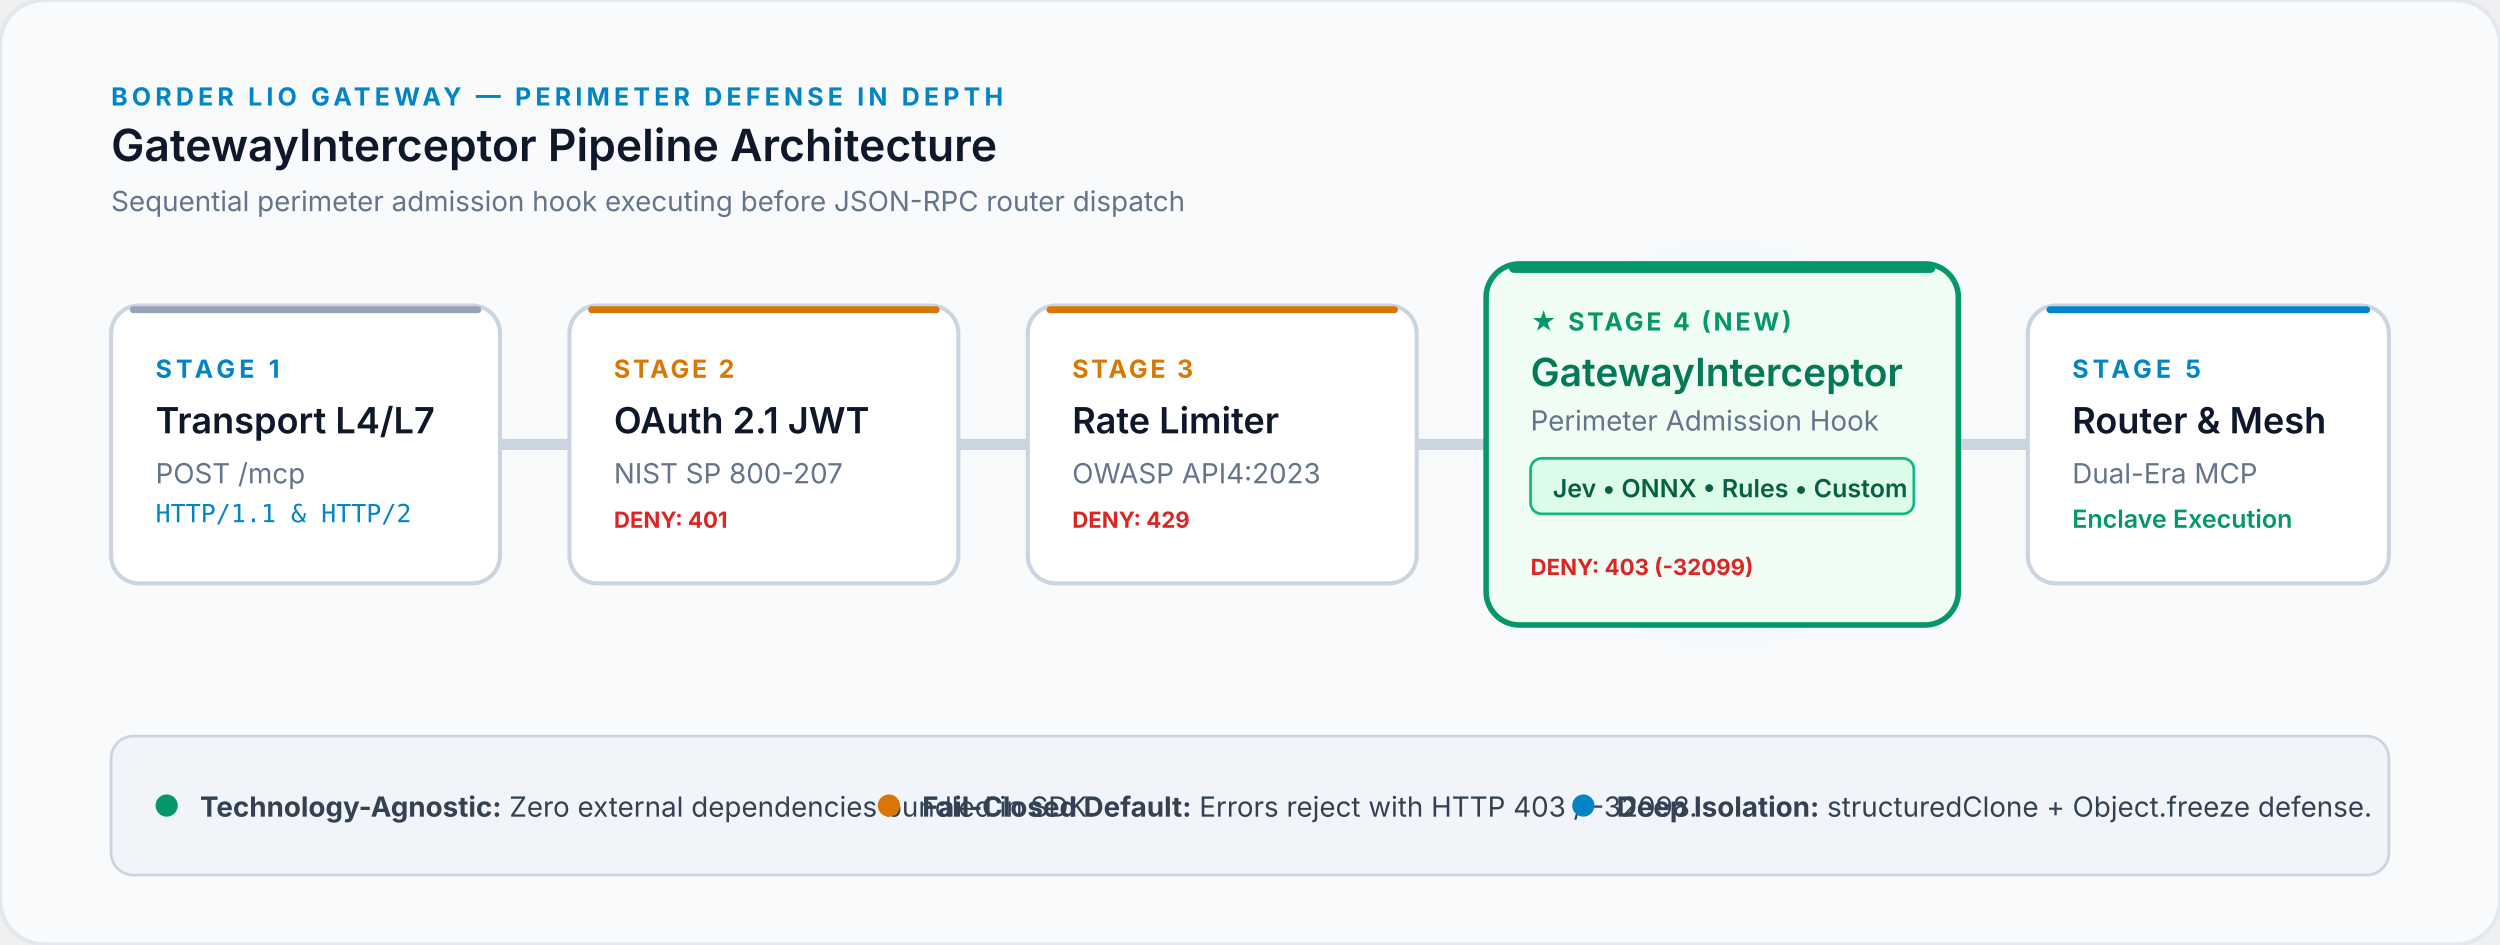
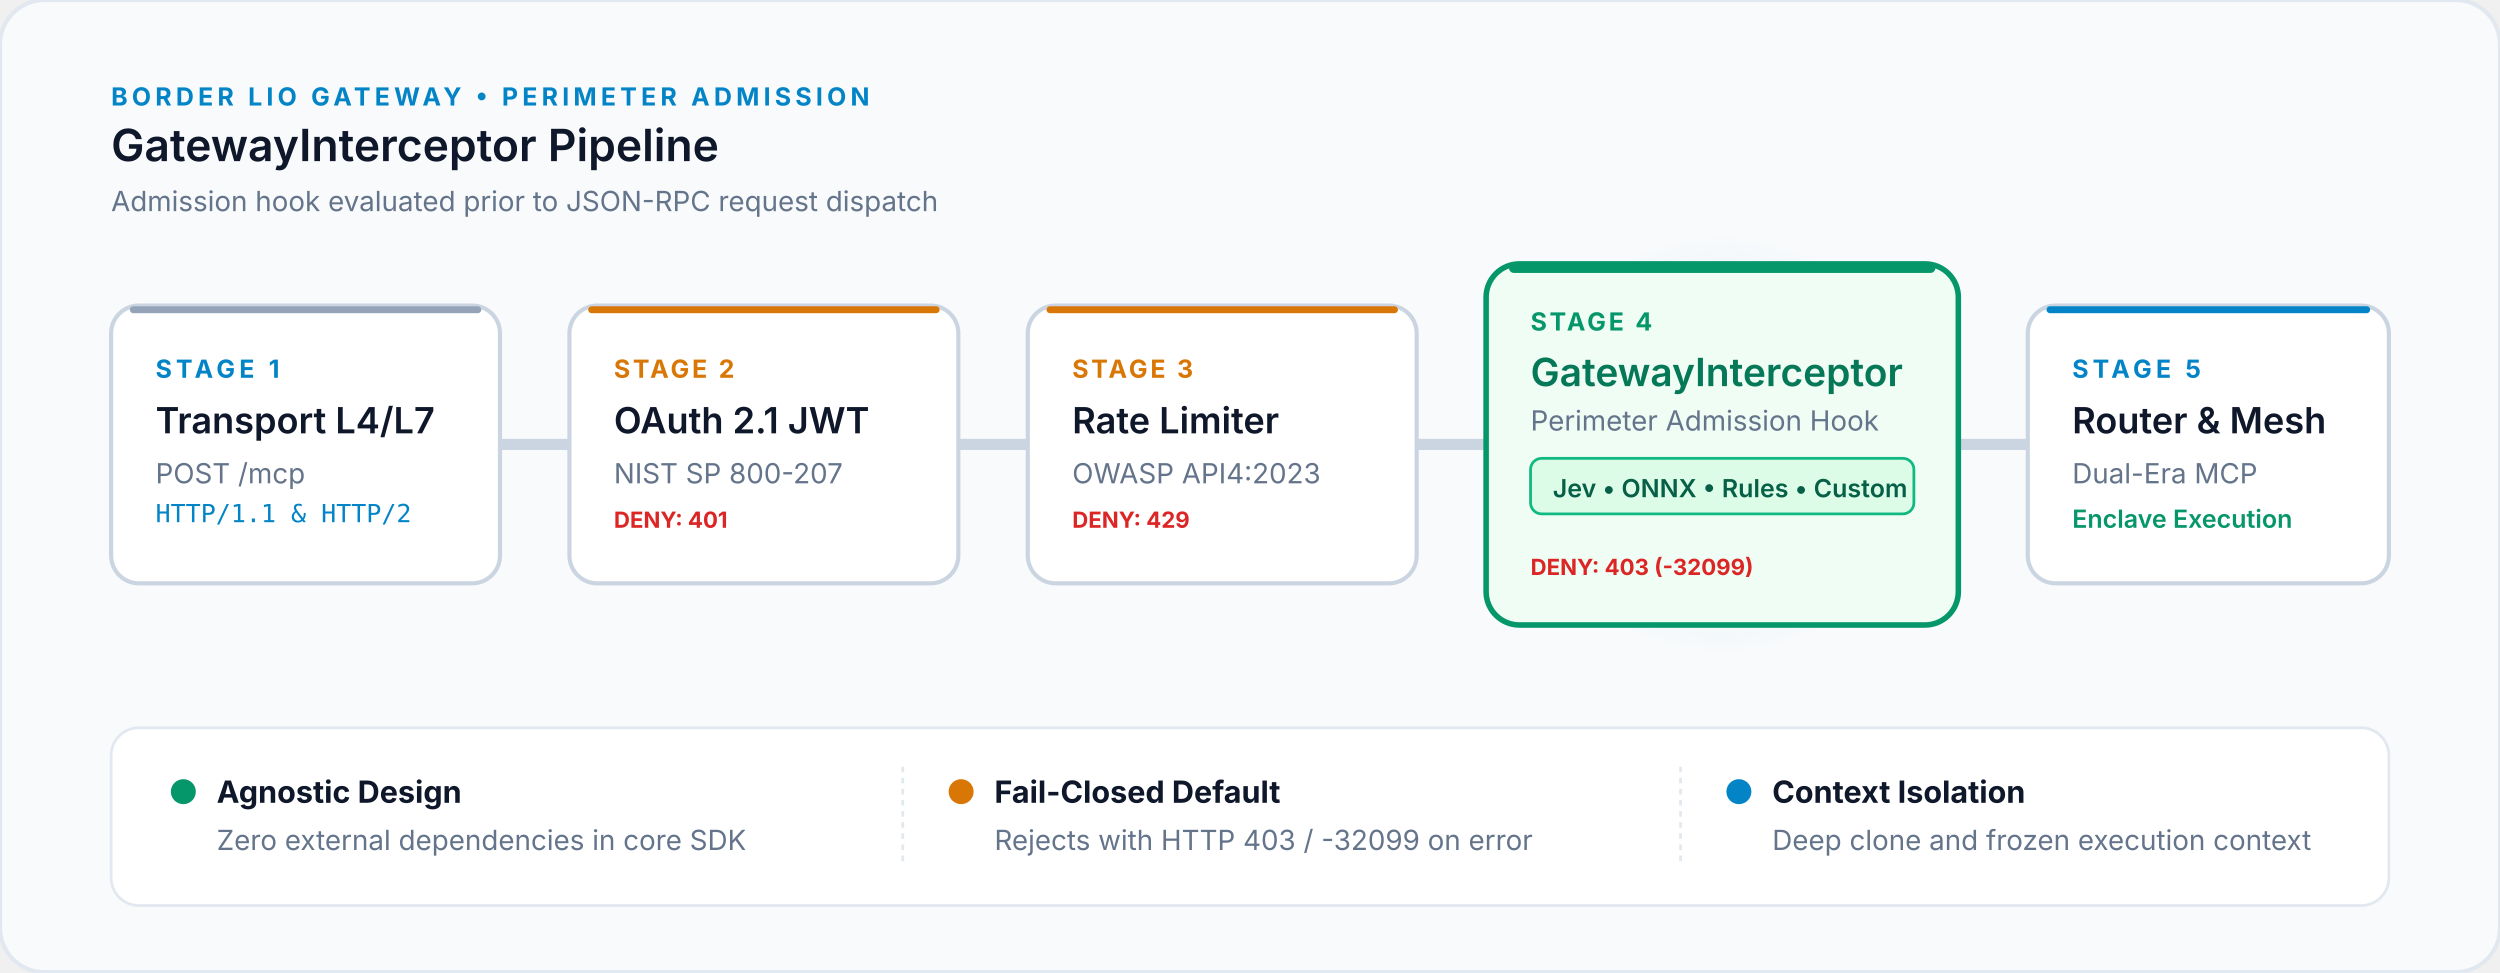
- <svg xmlns="http://www.w3.org/2000/svg" width="900" height="340" viewBox="0 0 900 340">
-   <rect width="900" height="340" fill="#f8fafc" rx="16" stroke="#e2e8f0" stroke-width="1.5" />
+ <svg xmlns="http://www.w3.org/2000/svg" width="900" height="350" viewBox="0 0 900 350">
+   <rect width="900" height="350" fill="#f8fafc" rx="16" stroke="#e2e8f0" stroke-width="1.5" />
  <defs>
    <radialGradient id="glowCyanLight" cx="50%" cy="50%" r="50%">
      <stop offset="0%" stop-color="#0284c7" stop-opacity="0.15" />
      <stop offset="100%" stop-color="#0284c7" stop-opacity="0" />
    </radialGradient>
    <radialGradient id="glowEmeraldLight" cx="50%" cy="50%" r="50%">
      <stop offset="0%" stop-color="#059669" stop-opacity="0.18" />
      <stop offset="100%" stop-color="#059669" stop-opacity="0" />
    </radialGradient>
  </defs>
  <style>
        .title { font-family: 'Inter', system-ui, sans-serif; font-size: 13px; font-weight: 600; fill: #0f172a; }
        .subtitle { font-family: 'Inter', system-ui, sans-serif; font-size: 10px; font-weight: 400; fill: #64748b; }
        .stage-badge { font-family: 'Inter', system-ui, sans-serif; font-size: 9px; font-weight: 700; fill: #0284c7; letter-spacing: 1.5px; }
        .badge-amber { font-family: 'Inter', system-ui, sans-serif; font-size: 9px; font-weight: 700; fill: #d97706; letter-spacing: 1px; }
        .badge-green { font-family: 'Inter', system-ui, sans-serif; font-size: 9px; font-weight: 700; fill: #059669; letter-spacing: 1px; }
        .badge-red { font-family: 'Inter', system-ui, sans-serif; font-size: 8px; font-weight: 700; fill: #dc2626; }
        .code-pill { font-family: 'JetBrains Mono', monospace; font-size: 9px; fill: #0284c7; }

        @keyframes streamFlowLight {
            from { stroke-dashoffset: 24; }
            to { stroke-dashoffset: 0; }
        }

        .anim-track {
            stroke: #0284c7;
            stroke-width: 3;
            stroke-linecap: round;
            stroke-dasharray: 4 20;
            animation: streamFlowLight 0.8s linear infinite;
            filter: drop-shadow(0 0 4px rgba(2,132,199,0.4));
        }
    </style>
-   <text x="40" y="38" class="stage-badge">BORDER LIO GATEWAY — PERIMETER DEFENSE IN DEPTH</text>
-   <text x="40" y="58" class="title" style="font-size: 16px;">GatewayInterceptor Pipeline Architecture</text>
-   <text x="40" y="76" class="subtitle">Sequential perimeter admission hook executing before JSON-RPC router dispatch</text>
+   <text x="40" y="38" class="stage-badge">BORDER LIO GATEWAY • PERIMETER ADMISSION</text>
+   <text x="40" y="58" class="title" style="font-size: 16px;">GatewayInterceptor Pipeline</text>
+   <text x="40" y="76" class="subtitle">Admission hook evaluated prior to JSON-RPC request dispatch</text>
  <path d="M 50 160 L 850 160" fill="none" stroke="#cbd5e1" stroke-width="4" stroke-linecap="round" />
  <path d="M 50 160 L 850 160" fill="none" class="anim-track" />
  <g transform="translate(40, 110)">
    <rect width="140" height="100" rx="10" fill="#ffffff" stroke="#cbd5e1" stroke-width="1.5" />
    <path d="M 8 1.5 L 132 1.5" stroke="#94a3b8" stroke-width="2.5" stroke-linecap="round" />
    <text x="16" y="26" class="stage-badge">STAGE 1</text>
    <text x="16" y="46" class="title">Transport L4/L7</text>
    <text x="16" y="64" class="subtitle">POST /mcp</text>
    <text x="16" y="78" class="code-pill">HTTP/1.1 &amp; HTTP/2</text>
  </g>
  <g transform="translate(205, 110)">
    <rect width="140" height="100" rx="10" fill="#ffffff" stroke="#cbd5e1" stroke-width="1.5" />
    <path d="M 8 1.5 L 132 1.5" stroke="#d97706" stroke-width="2.5" stroke-linecap="round" />
    <text x="16" y="26" class="badge-amber">STAGE 2</text>
    <text x="16" y="46" class="title">OAuth 2.1 JWT</text>
    <text x="16" y="64" class="subtitle">NIST SP 800-207</text>
    <text x="16" y="80" class="badge-red">DENY: 401</text>
  </g>
  <g transform="translate(370, 110)">
    <rect width="140" height="100" rx="10" fill="#ffffff" stroke="#cbd5e1" stroke-width="1.5" />
    <path d="M 8 1.5 L 132 1.5" stroke="#d97706" stroke-width="2.5" stroke-linecap="round" />
    <text x="16" y="26" class="badge-amber">STAGE 3</text>
    <text x="16" y="46" class="title">Rate Limiter</text>
    <text x="16" y="64" class="subtitle">OWASP API4:2023</text>
    <text x="16" y="80" class="badge-red">DENY: 429</text>
  </g>
  <g transform="translate(535, 95)">
    <circle cx="85" cy="65" r="75" fill="url(#glowEmeraldLight)" />
    <rect width="170" height="130" rx="12" fill="#f0fdf4" stroke="#059669" stroke-width="2" />
    <path d="M 10 1.5 L 160 1.5" stroke="#059669" stroke-width="3.5" stroke-linecap="round" />
-     <text x="16" y="24" class="badge-green">★ STAGE 4 (NEW)</text>
+     <text x="16" y="24" class="badge-green">STAGE 4</text>
    <text x="16" y="44" class="title" style="fill: #047857; font-size: 14px;">GatewayInterceptor</text>
    <text x="16" y="60" class="subtitle">Perimeter Admission Hook</text>
    <g transform="translate(16, 70)">
      <rect width="138" height="20" rx="4" fill="#dcfce7" stroke="#10b981" stroke-width="1" />
      <text x="8" y="14" style="font-family: 'Inter', sans-serif; font-size: 9px; fill: #065f46; font-weight: 600;">Jev • ONNX • Rules • Custom</text>
    </g>
    <text x="16" y="112" class="badge-red">DENY: 403 (-32099)</text>
  </g>
  <g transform="translate(730, 110)">
    <rect width="130" height="100" rx="10" fill="#ffffff" stroke="#cbd5e1" stroke-width="1.5" />
    <path d="M 8 1.5 L 122 1.5" stroke="#0284c7" stroke-width="2.5" stroke-linecap="round" />
    <text x="16" y="26" class="stage-badge">STAGE 5</text>
    <text x="16" y="46" class="title">Router &amp; Mesh</text>
    <text x="16" y="64" class="subtitle">Dual-Era MCP</text>
    <text x="16" y="80" style="font-family: 'Inter', sans-serif; font-size: 9px; fill: #059669; font-weight: 600;">Enclave Execution</text>
  </g>
-   <g transform="translate(40, 265)">
-     <rect width="820" height="50" rx="8" fill="#f1f5f9" stroke="#cbd5e1" stroke-width="1" />
-     <circle cx="20" cy="25" r="4" fill="#059669" />
-     <text x="32" y="29" class="subtitle" style="fill: #334155;">
-       <tspan font-weight="700">Technology-Agnostic:</tspan> Zero external dependencies bundled in SDK.</text>
-     <circle cx="280" cy="25" r="4" fill="#d97706" />
-     <text x="292" y="29" class="subtitle" style="fill: #334155;">
-       <tspan font-weight="700">Fail-Closed Default:</tspan> Errors reject with HTTP 403 / -32098.</text>
-     <circle cx="530" cy="25" r="4" fill="#0284c7" />
-     <text x="542" y="29" class="subtitle" style="fill: #334155;">
-       <tspan font-weight="700">Deep Isolation:</tspan> structuredClone + Object.freeze defense.</text>
+   <g transform="translate(40, 262)">
+     <rect width="820" height="64" rx="10" fill="#ffffff" stroke="#e2e8f0" stroke-width="1" />
+     <g transform="translate(20, 0)">
+       <circle cx="6" cy="23" r="4.5" fill="#059669" />
+       <text x="18" y="27" class="title" style="font-size: 11px; font-weight: 700; fill: #0f172a;">Agnostic Design</text>
+       <text x="18" y="44" class="subtitle" style="font-size: 10px; fill: #64748b;">Zero external dependencies in core SDK</text>
+     </g>
+     <line x1="285" y1="14" x2="285" y2="50" stroke="#e2e8f0" stroke-width="1" stroke-dasharray="2 2" />
+     <g transform="translate(300, 0)">
+       <circle cx="6" cy="23" r="4.5" fill="#d97706" />
+       <text x="18" y="27" class="title" style="font-size: 11px; font-weight: 700; fill: #0f172a;">Fail-Closed Default</text>
+       <text x="18" y="44" class="subtitle" style="font-size: 10px; fill: #64748b;">Rejects with HTTP 403 / -32099 on error</text>
+     </g>
+     <line x1="565" y1="14" x2="565" y2="50" stroke="#e2e8f0" stroke-width="1" stroke-dasharray="2 2" />
+     <g transform="translate(580, 0)">
+       <circle cx="6" cy="23" r="4.5" fill="#0284c7" />
+       <text x="18" y="27" class="title" style="font-size: 11px; font-weight: 700; fill: #0f172a;">Context Isolation</text>
+       <text x="18" y="44" class="subtitle" style="font-size: 10px; fill: #64748b;">Deep clone and frozen execution context</text>
+     </g>
  </g>
</svg>
